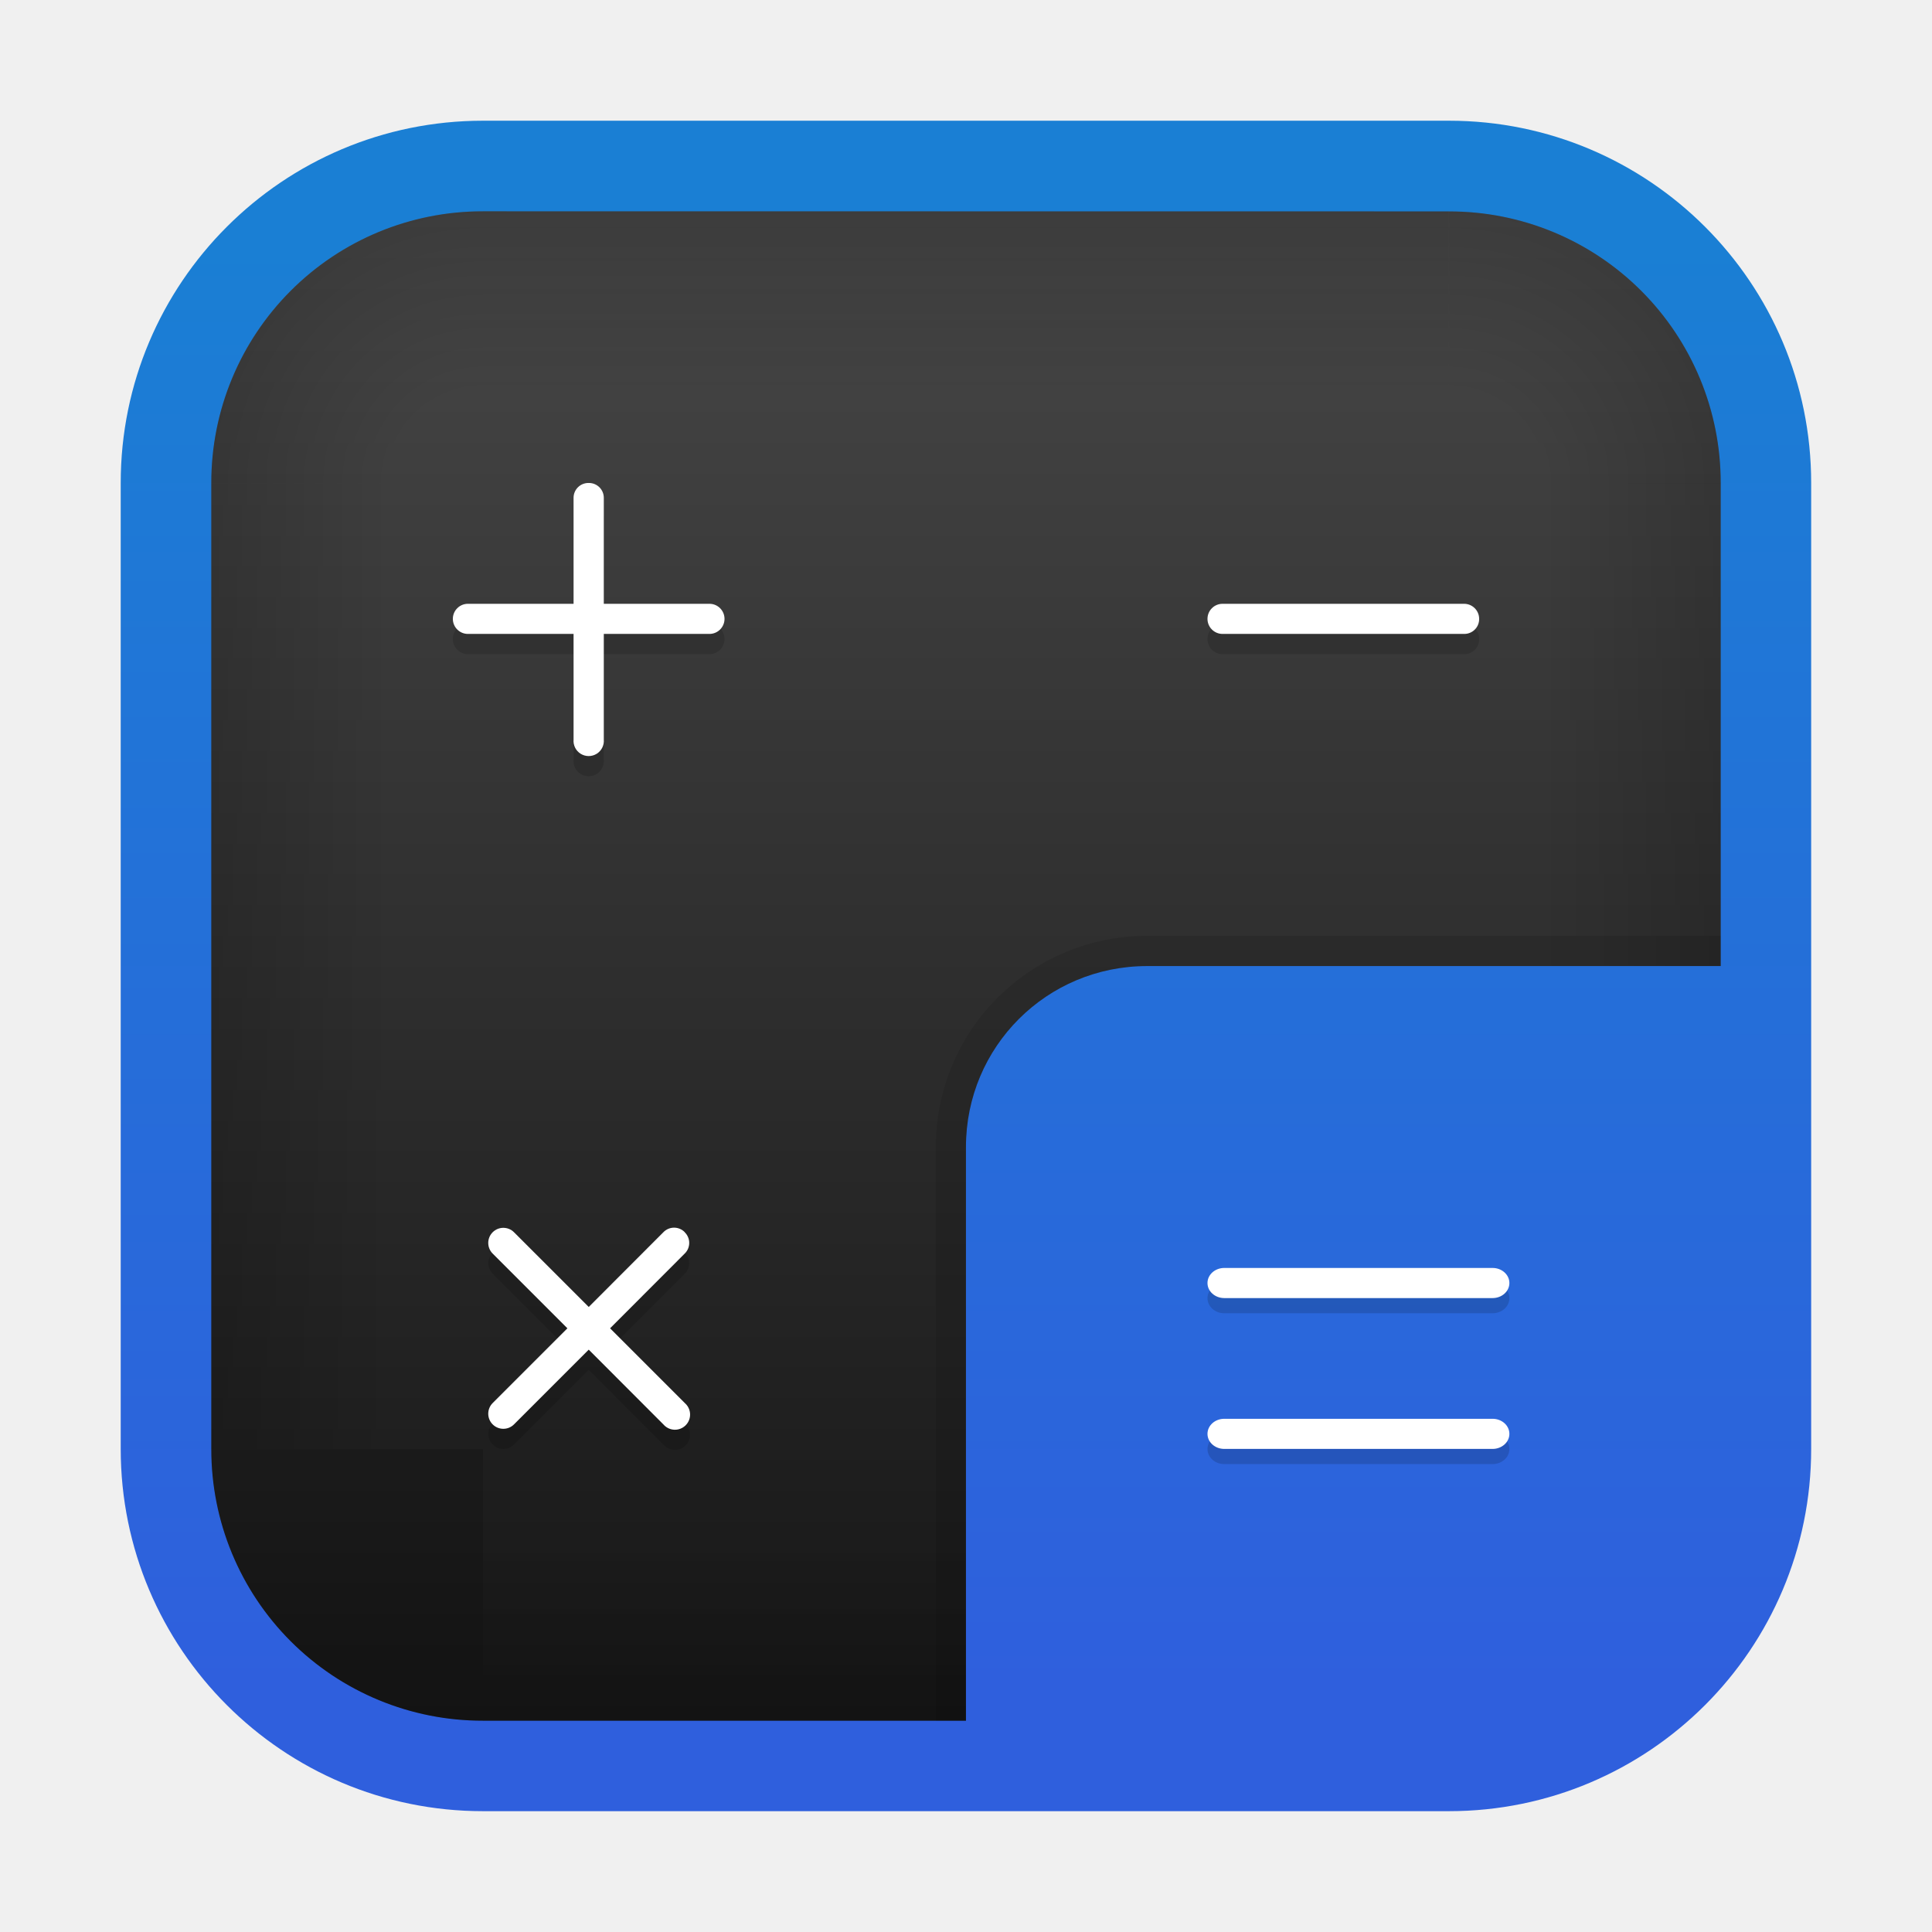
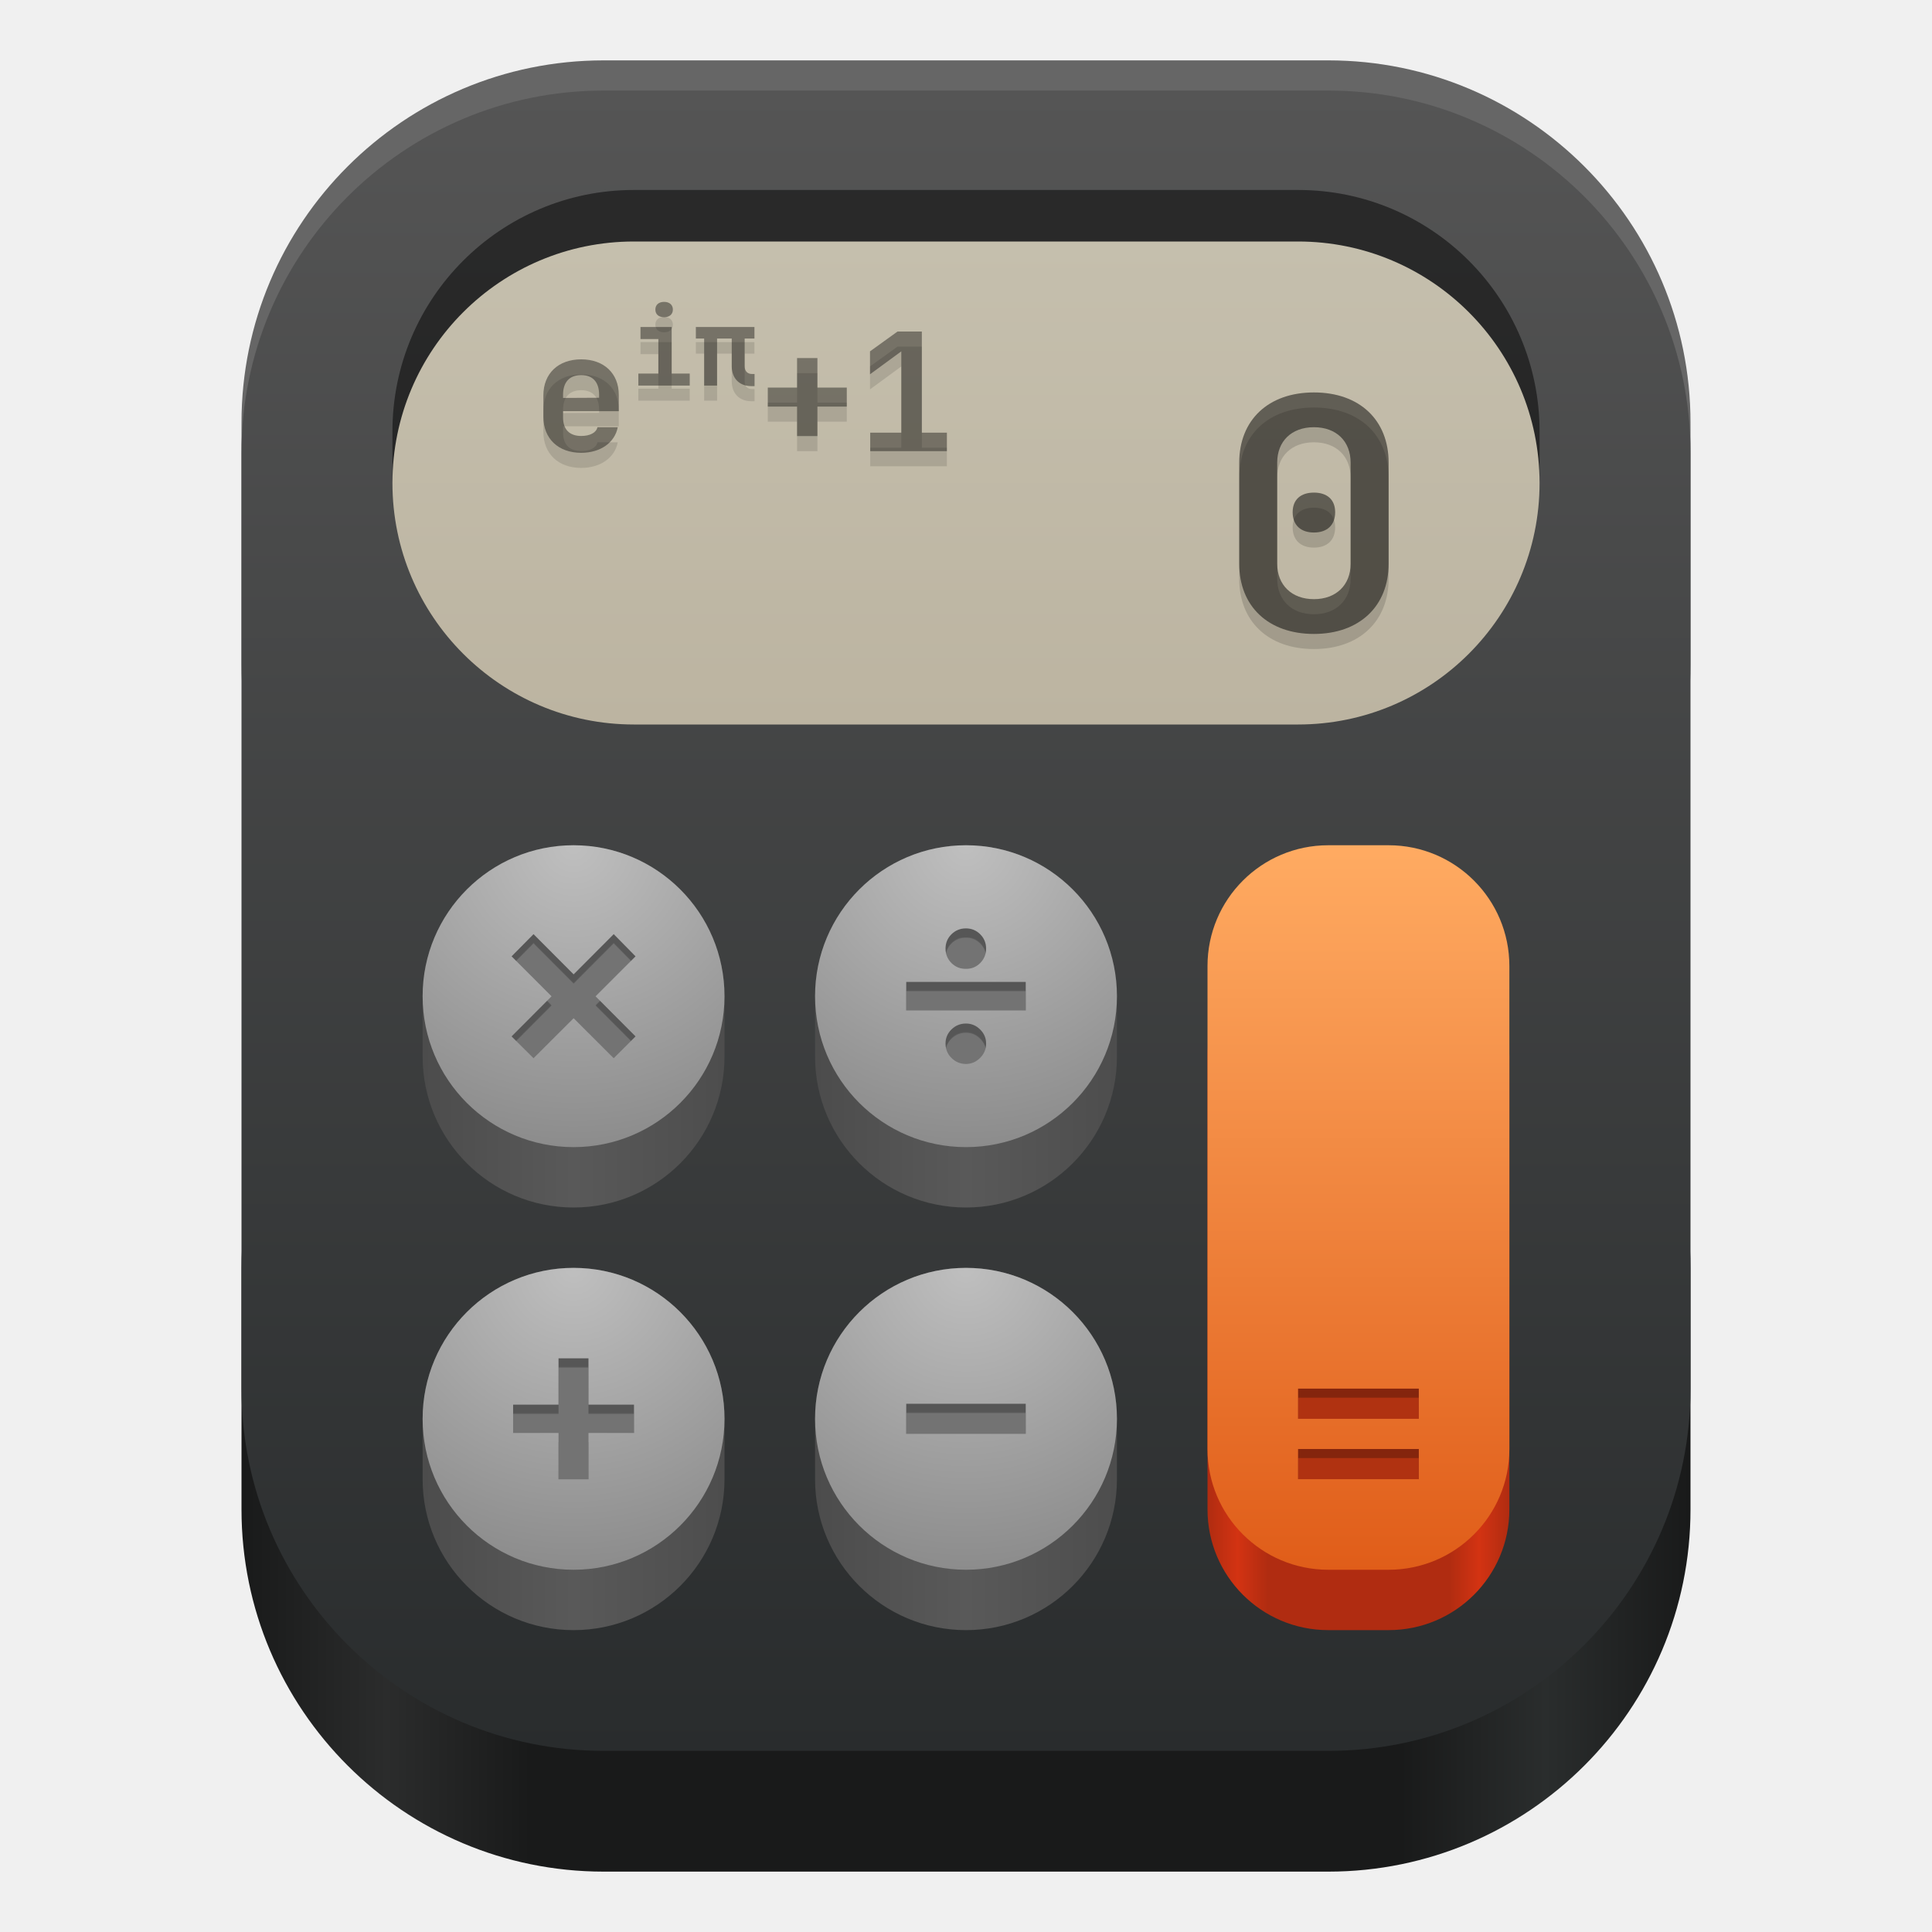
- <svg xmlns="http://www.w3.org/2000/svg" xmlns:xlink="http://www.w3.org/1999/xlink" width="64" height="64" viewBox="0 0 16.933 16.933">
+ <svg xmlns="http://www.w3.org/2000/svg" xmlns:xlink="http://www.w3.org/1999/xlink" xml:space="preserve" width="64" height="64" viewBox="0 0 64 64">
  <defs>
-     <linearGradient id="a">
-       <stop offset="0" />
-       <stop offset="1" stop-opacity="0" />
+     <linearGradient id="h">
+       <stop offset="0" style="stop-color:#b02c11;stop-opacity:1" />
+       <stop offset=".1" style="stop-color:#d33312;stop-opacity:1" />
+       <stop offset=".2" style="stop-color:#b02c11;stop-opacity:1" />
+       <stop offset=".8" style="stop-color:#b02c11;stop-opacity:1" />
+       <stop offset=".9" style="stop-color:#d33312;stop-opacity:1" />
+       <stop offset="1" style="stop-color:#b02c11;stop-opacity:1" />
    </linearGradient>
-     <linearGradient id="c" x1="8.466" x2="8.466" y1="15.875" y2="1.058" gradientTransform="translate(.907 .915)scale(.89283)" gradientUnits="userSpaceOnUse">
-       <stop offset="0" stop-color="#161616" />
-       <stop offset="1" stop-color="#474747" />
+     <linearGradient id="g">
+       <stop offset="0" style="stop-color:#4c4c4c;stop-opacity:1" />
+       <stop offset=".5" style="stop-color:#595959;stop-opacity:1" />
+       <stop offset="1" style="stop-color:#4d4d4d;stop-opacity:1" />
    </linearGradient>
-     <linearGradient xlink:href="#a" id="d" x1="8.466" x2="8.466" y1="1.852" y2="2.646" gradientTransform="matrix(1 0 0 2 0 -1.852)" gradientUnits="userSpaceOnUse" />
-     <linearGradient xlink:href="#a" id="g" x1="8.466" x2="8.466" y1="1.852" y2="2.646" gradientTransform="matrix(1 0 0 2 -16.933 -1.852)" gradientUnits="userSpaceOnUse" />
-     <linearGradient xlink:href="#a" id="h" x1="8.466" x2="8.466" y1="1.852" y2="2.646" gradientTransform="matrix(.5 0 0 2 -10.583 -18.785)" gradientUnits="userSpaceOnUse" />
-     <linearGradient xlink:href="#a" id="j" x1="8.466" x2="8.466" y1="1.852" y2="2.646" gradientTransform="matrix(.5 0 0 2 2.117 -18.785)" gradientUnits="userSpaceOnUse" />
-     <linearGradient id="b" x1="8.467" x2="8.467" y1="14.808" y2="2.109" gradientTransform="translate(0 .008)scale(.99996)" gradientUnits="userSpaceOnUse">
-       <stop offset="0" stop-color="#2f5fdd" />
-       <stop offset="1" stop-color="#1a7fd4" />
+     <linearGradient id="f">
+       <stop offset="0" style="stop-color:#191a1a;stop-opacity:1" />
+       <stop offset=".1" style="stop-color:#2b2c2c;stop-opacity:1" />
+       <stop offset=".2" style="stop-color:#191a1a;stop-opacity:1" />
+       <stop offset=".8" style="stop-color:#191a1a;stop-opacity:1" />
+       <stop offset=".9" style="stop-color:#2a2d2d;stop-opacity:1" />
+       <stop offset="1" style="stop-color:#191a1a;stop-opacity:1" />
    </linearGradient>
-     <radialGradient id="e" cx="16" cy="16" r="4.5" gradientTransform="matrix(0 -2 2 0 -16 48)" gradientUnits="userSpaceOnUse">
-       <stop offset="0" stop-opacity="0" />
-       <stop offset=".333" stop-opacity="0" />
-       <stop offset="1" />
+     <linearGradient id="d" x1="0" x2="0" y1="503.8" y2="543.8" gradientTransform="matrix(1.5 0 0 1.5 -580.853 -753.7)" gradientUnits="userSpaceOnUse" spreadMethod="pad">
+       <stop offset="0" stop-color="#2a2c2f" style="stop-color:#555;stop-opacity:1" />
+       <stop offset="1" stop-color="#424649" style="stop-color:#292c2d;stop-opacity:1" />
+     </linearGradient>
+     <linearGradient id="e" x1="0" x2="0" y1="542.8" y2="533.8" gradientTransform="matrix(1.25 0 0 1.77778 -478.713 -940.978)" gradientUnits="userSpaceOnUse" spreadMethod="pad">
+       <stop stop-color="#bcb4a1" />
+       <stop offset="1" stop-color="#c5bfad" />
+     </linearGradient>
+     <linearGradient xlink:href="#d" id="j" x1="0" x2="0" y1="503.8" y2="543.8" gradientTransform="matrix(1.5 0 0 1.375 -580.853 -689.725)" gradientUnits="userSpaceOnUse" spreadMethod="pad" />
+     <linearGradient xlink:href="#e" id="k" x1="0" x2="0" y1="542.8" y2="533.8" gradientTransform="matrix(1.1875 0 0 1.77778 -453.177 -940.978)" gradientUnits="userSpaceOnUse" spreadMethod="pad" />
+     <linearGradient id="n" x1="0" x2="0" y1="540.92" y2="522.55" gradientTransform="matrix(1.25 0 0 1.30613 -480.712 -654.514)" gradientUnits="userSpaceOnUse" spreadMethod="pad">
+       <stop offset="0" stop-color="#197cf1" style="stop-color:#e05d19;stop-opacity:1" />
+       <stop offset="1" stop-color="#05a0eb" style="stop-color:#ffab62;stop-opacity:1" />
+     </linearGradient>
+     <linearGradient xlink:href="#f" id="i" x1="8" x2="56" y1="46" y2="46" gradientUnits="userSpaceOnUse" />
+     <linearGradient xlink:href="#g" id="o" x1="14" x2="24" y1="34" y2="34" gradientUnits="userSpaceOnUse" />
+     <linearGradient xlink:href="#h" id="m" x1="40" x2="50" y1="42.5" y2="42.5" gradientUnits="userSpaceOnUse" />
+     <radialGradient id="p" cx="19" cy="33.5" r="5" fx="19" fy="33.5" gradientTransform="matrix(0 2 -2 0 86 -10)" gradientUnits="userSpaceOnUse" spreadMethod="pad">
+       <stop offset="0" style="stop-color:#bfbfbf;stop-opacity:1" />
+       <stop offset="1" style="stop-color:#8c8c8c;stop-opacity:1" />
    </radialGradient>
-     <radialGradient id="f" cx="16" cy="16" r="4.5" gradientTransform="rotate(90 -4.233 0)scale(.52916)" gradientUnits="userSpaceOnUse">
-       <stop offset="0" stop-opacity="0" />
-       <stop offset=".333" stop-opacity="0" />
-       <stop offset="1" />
-     </radialGradient>
-     <radialGradient id="i" cx="16" cy="16" r="4.5" gradientTransform="translate(4.233 -4.233)scale(.52916)" gradientUnits="userSpaceOnUse">
-       <stop offset="0" stop-opacity="0" />
-       <stop offset=".333" stop-opacity="0" />
-       <stop offset="1" />
-     </radialGradient>
+     <filter id="r" width="1" height="1.016" x="0" y="0" style="color-interpolation-filters:sRGB">
+       <feFlood flood-color="#000" flood-opacity=".25" result="flood" />
+       <feGaussianBlur in="SourceGraphic" result="blur" />
+       <feOffset dy=".3" in="blur" result="offset" />
+       <feComposite in="flood" in2="offset" operator="out" result="comp1" />
+       <feComposite in="comp1" in2="SourceGraphic" operator="atop" result="comp2" />
+     </filter>
  </defs>
-   <rect width="14.816" height="14.816" x="1.058" y="1.058" fill="url(#b)" rx="3.175" ry="3.175" style="fill:url(#b);stroke-width:1" />
-   <path fill="url(#c)" d="M4.233 1.852a2.376 2.376 0 0 0-2.381 2.381V12.7a2.376 2.376 0 0 0 2.381 2.381h4.233v-5.027c0-.88.708-1.587 1.588-1.587h5.027V4.233a2.376 2.376 0 0 0-2.381-2.38z" />
-   <g stroke-linecap="round" stroke-linejoin="round">
-     <rect width="8.466" height="1.587" x="4.233" y="1.852" fill="url(#d)" opacity=".15" rx="0" ry="0" />
-     <path fill="url(#e)" d="M15.99 7A9 9 0 0 0 7 16h9V7z" opacity=".15" transform="scale(.26458)" />
-     <path fill="url(#f)" d="M4.23 15.081A2.38 2.38 0 0 1 1.853 12.7h2.381v2.381h-.002z" opacity=".15" />
-     <rect width="8.466" height="1.587" x="-12.7" y="1.852" fill="url(#g)" opacity=".15" rx="0" ry="0" transform="rotate(-90)" />
-     <rect width="4.233" height="1.587" x="-8.466" y="-15.081" fill="url(#h)" opacity=".15" rx="0" ry="0" transform="rotate(90)scale(-1 1)" />
-     <path fill="url(#i)" d="M15.081 4.23A2.38 2.38 0 0 0 12.7 1.853v2.381h2.381v-.002z" opacity=".15" />
-     <rect width="4.233" height="1.587" x="4.233" y="-15.081" fill="url(#j)" opacity=".15" rx="0" ry="0" transform="scale(1 -1)" />
+   <g fill="url(#a)">
+     <rect width="48" height="32" x="8" y="30" rx="12" ry="12" style="display:inline;fill:url(#i);fill-opacity:1;stroke-width:1" />
+     <rect width="48" height="32" x="8" y="2" rx="12" ry="12" style="fill:#666;fill-opacity:1;stroke-width:1" />
+     <rect width="48" height="55" x="8" y="3" rx="12" ry="12" style="display:inline;fill:url(#j);stroke-width:1" />
  </g>
-   <path d="M5.16 4.41a.13.13 0 0 0-.133.133v.926h-.926a.132.132 0 1 0 0 .264h.926v.926a.133.133 0 1 0 .265 0v-.926h.926a.132.132 0 1 0 0-.264h-.926v-.926a.13.13 0 0 0-.132-.133m7.804 1.191a.13.13 0 0 1-.132.132h-2.117a.132.132 0 1 1 0-.264h2.117c.073 0 .132.059.132.132m-6.962 5.376a.13.13 0 0 0-.188 0l-.654.655-.655-.655a.132.132 0 1 0-.187.187l.655.655-.655.655a.132.132 0 1 0 .187.187l.655-.655.654.655a.133.133 0 1 0 .188-.187l-.655-.655.654-.655a.13.13 0 0 0 0-.187z" opacity=".15" />
-   <path fill="#fff" d="M5.16 4.233a.13.13 0 0 0-.133.133v.926h-.926a.132.132 0 1 0 0 .264h.926v.926a.133.133 0 1 0 .265 0v-.926h.926a.132.132 0 1 0 0-.264h-.926v-.926a.13.13 0 0 0-.132-.133m7.804 1.191a.13.13 0 0 1-.132.132h-2.117a.132.132 0 1 1 0-.264h2.117c.073 0 .132.059.132.132M6.002 10.8a.13.13 0 0 0-.188 0l-.654.655-.655-.655a.132.132 0 1 0-.187.187l.655.655-.655.655a.132.132 0 1 0 .187.187l.655-.655.654.655a.133.133 0 1 0 .188-.187l-.655-.655.654-.655a.13.13 0 0 0 0-.187z" />
-   <g stroke-width="1.054">
-     <path d="M13.229 11.378c0 .073-.066.132-.147.132H10.73c-.081 0-.147-.059-.147-.132s.066-.132.147-.132h2.352c.081 0 .147.059.147.132m0 1.322c0 .073-.066.132-.147.132H10.73c-.081 0-.147-.059-.147-.132s.066-.132.147-.132h2.352c.081 0 .147.059.147.132" opacity=".15" />
-     <path fill="#fff" d="M13.229 11.245c0 .073-.066.132-.147.132H10.73c-.081 0-.147-.059-.147-.132s.066-.132.147-.132h2.352c.081 0 .147.059.147.132m0 1.322c0 .073-.066.132-.147.132H10.73c-.081 0-.147-.059-.147-.132s.066-.132.147-.132h2.352c.081 0 .147.059.147.132" />
+   <rect width="38" height="17.414" x="13" y="6.293" fill="url(#c)" rx="8" ry="8" style="display:inline;fill:#000;fill-opacity:.498;stroke-width:1" />
+   <rect width="38" height="16" x="13" y="8" fill="url(#c)" rx="8" ry="8" style="display:inline;fill:url(#k);stroke-width:1" />
+   <use xlink:href="#l" style="opacity:.3;fill:#000;fill-opacity:.5" transform="translate(0 .5)" />
+   <g id="l">
+     <path d="M22 10c-.18 0-.29.099-.29.254 0 .159.11.254.29.254.176 0 .29-.095.29-.254 0-.155-.114-.254-.29-.254m-.783.832v.4h.592v1.143h-.663v.398h1.702v-.398h-.598v-1.543zm1.834 0v.383h.275v1.558h.428v-1.558h.486v.916c0 .402.252.66.65.66h.106v-.402h-.084c-.152 0-.244-.096-.244-.258v-.916h.324v-.383zm6.681.15-.912.657v.76l1.037-.76v2.693h-1.03v.613h2.54v-.613h-.83v-3.35zm-3.328.88v.978h-.97v.629h.97v.976h.674v-.976h.973v-.63h-.973v-.978zm-7.15.042c-.76 0-1.254.468-1.254 1.196v.705c0 .727.494 1.195 1.254 1.195.635 0 1.113-.337 1.21-.848h-.673c-.038.185-.255.29-.537.29-.386 0-.602-.212-.602-.614v-.207h1.846v-.543c0-.706-.49-1.174-1.244-1.174m0 .522c.385 0 .592.234.592.646v.104l-1.194.006v-.104c0-.412.206-.652.602-.652" style="font-weight:700;font-size:5.429px;font-family:&quot;JetBrains Mono&quot;;-inkscape-font-specification:&quot;JetBrains Mono Bold&quot;;fill-opacity:.395;stroke-width:1;paint-order:stroke fill markers" />
+     <path d="M43.525 21C45.04 21 46 20.072 46 18.675v-3.35C46 13.917 45.04 13 43.525 13c-1.514 0-2.474.917-2.474 2.325v3.35c0 1.408.96 2.325 2.474 2.325m0-1.152c-.736 0-1.216-.47-1.216-1.173v-3.35c0-.704.47-1.173 1.216-1.173.747 0 1.216.47 1.216 1.173v3.35c0 .704-.48 1.173-1.216 1.173m0-2.208c.427 0 .704-.235.704-.672 0-.427-.277-.65-.704-.65s-.704.223-.704.65c0 .437.278.672.704.672" aria-label="0" style="font-weight:700;font-size:10.667px;font-family:&quot;JetBrains Mono&quot;;-inkscape-font-specification:&quot;JetBrains Mono Bold&quot;;fill-opacity:.498;stroke-width:1;paint-order:stroke fill markers" />
  </g>
-   <path d="M10.054 8.202a1.85 1.85 0 0 0-1.852 1.852v5.027h.264v-5.027c0-.88.709-1.587 1.588-1.587h5.027v-.265z" opacity=".1" />
+   <g fill="url(#b)" style="display:inline">
+     <rect width="10" height="23" x="40" y="31" rx="4" ry="4" style="display:inline;fill:url(#m);fill-opacity:1;stroke-width:1" />
+     <rect width="10" height="24" x="40" y="28" rx="4" ry="4" style="fill:url(#n);stroke-width:1" />
+   </g>
+   <g id="q" style="fill-opacity:1">
+     <rect width="10" height="12" x="14" y="28" rx="5" ry="5" style="display:inline;fill:url(#o);fill-opacity:1;stroke-width:1;paint-order:stroke fill markers" />
+     <circle cx="19" cy="33" r="5" style="display:inline;fill:url(#p);fill-opacity:1;paint-order:stroke fill markers" />
+   </g>
+   <use xlink:href="#q" transform="translate(13)" />
+   <use xlink:href="#q" transform="translate(0 14)" />
+   <use xlink:href="#q" transform="translate(13 14)" />
+   <g style="fill:#000;fill-opacity:.5;filter:url(#r)">
+     <path d="M18.502 49.004v-1.535h-1.504v-.938h1.504v-1.535h.992v1.535h1.508v.938h-1.508v1.535z" aria-label="+" style="font-weight:700;font-size:8px;font-family:inter;-inkscape-font-specification:&quot;inter Bold&quot;;fill:#737373;fill-opacity:1;stroke-width:1;paint-order:stroke fill markers" />
+     <path d="M33.979 46.502v.996H30.02v-.996z" aria-label="−" style="font-weight:700;font-size:8px;font-family:inter;-inkscape-font-specification:&quot;inter Bold&quot;;fill:#737373;fill-opacity:1;stroke-width:1;paint-order:stroke fill markers" />
+     <path d="m20.33 35.055-1.328-1.325-1.328 1.325-.727-.723 1.324-1.328-1.324-1.324.727-.735 1.328 1.332 1.328-1.332.723.735-1.324 1.324 1.324 1.328z" aria-label="×" style="font-weight:700;font-size:8px;font-family:inter;-inkscape-font-specification:&quot;inter Bold&quot;;fill:#737373;fill-opacity:1;stroke-width:1;paint-order:stroke fill markers" />
+     <path d="M33.979 32.527v.946H30.02v-.946Zm-1.981-.433q-.281.004-.48-.192-.196-.199-.196-.48 0-.277.196-.473.199-.195.48-.195.277 0 .473.195.195.196.195.473 0 .281-.195.48-.196.196-.473.192m0 3.152q-.281-.004-.48-.2-.196-.194-.196-.48 0-.27.196-.464.199-.196.48-.196.273 0 .469.196.199.195.199.464 0 .286-.2.48-.195.196-.468.2" aria-label="÷" style="font-weight:700;font-size:8px;font-family:inter;-inkscape-font-specification:&quot;inter Bold&quot;;fill:#737373;fill-opacity:1;stroke-width:1;paint-order:stroke fill markers" />
+     <path d="M43 46v1h4v-1zm0 2v1h4v-1z" style="fill:#b03211;fill-opacity:1;paint-order:stroke fill markers" />
+   </g>
</svg>
